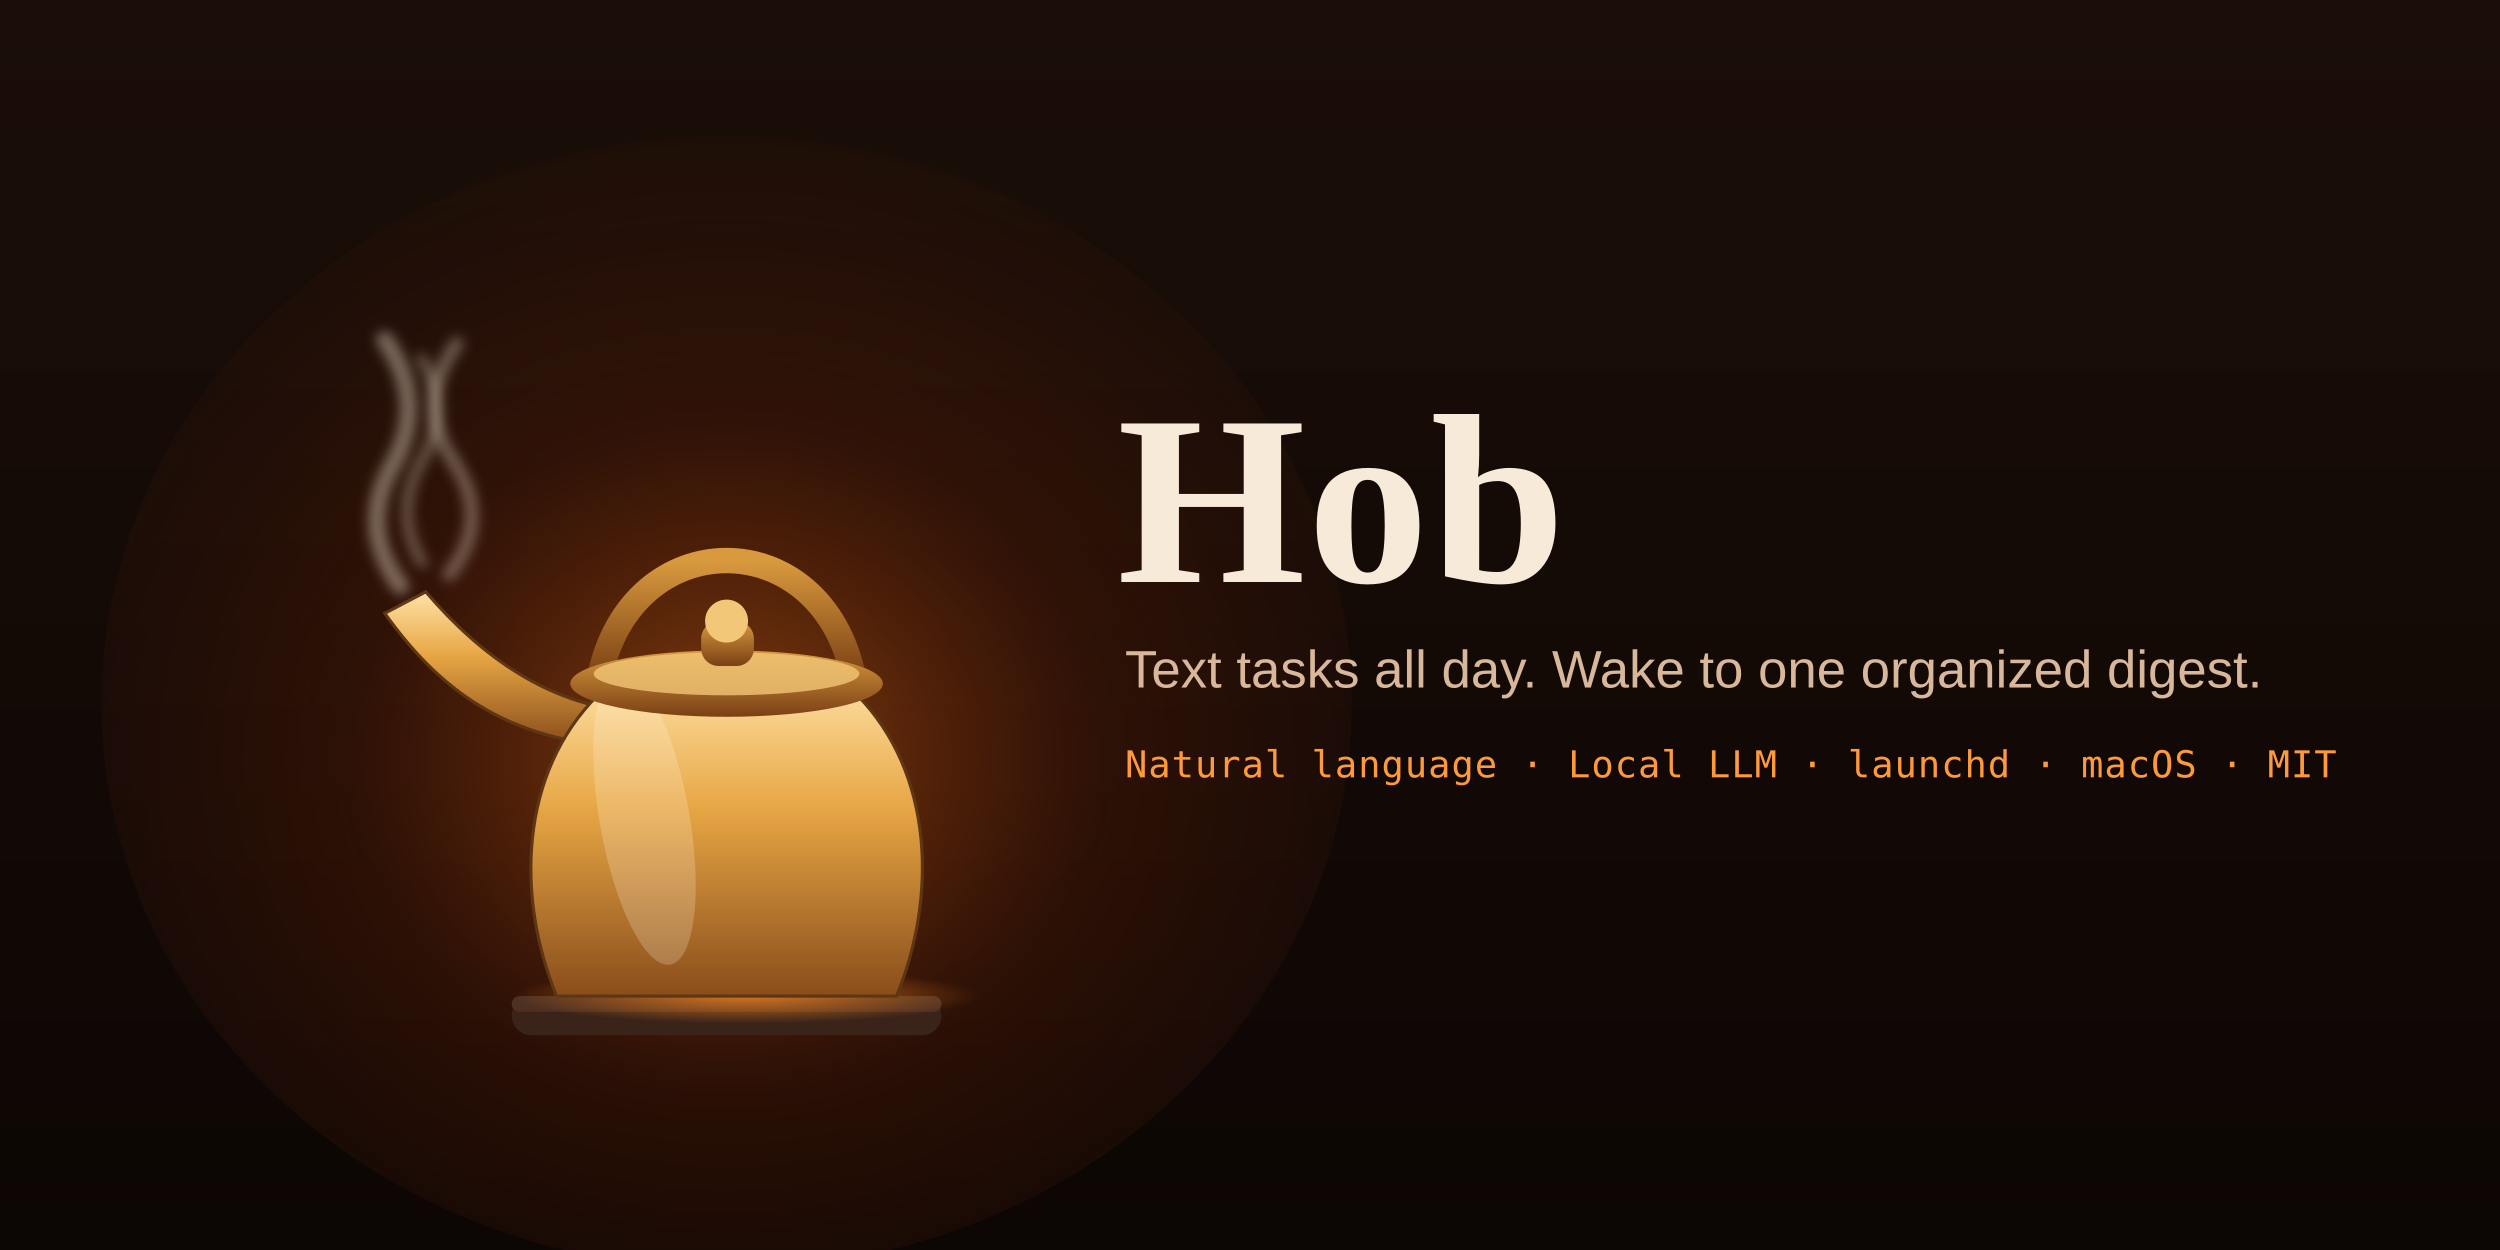
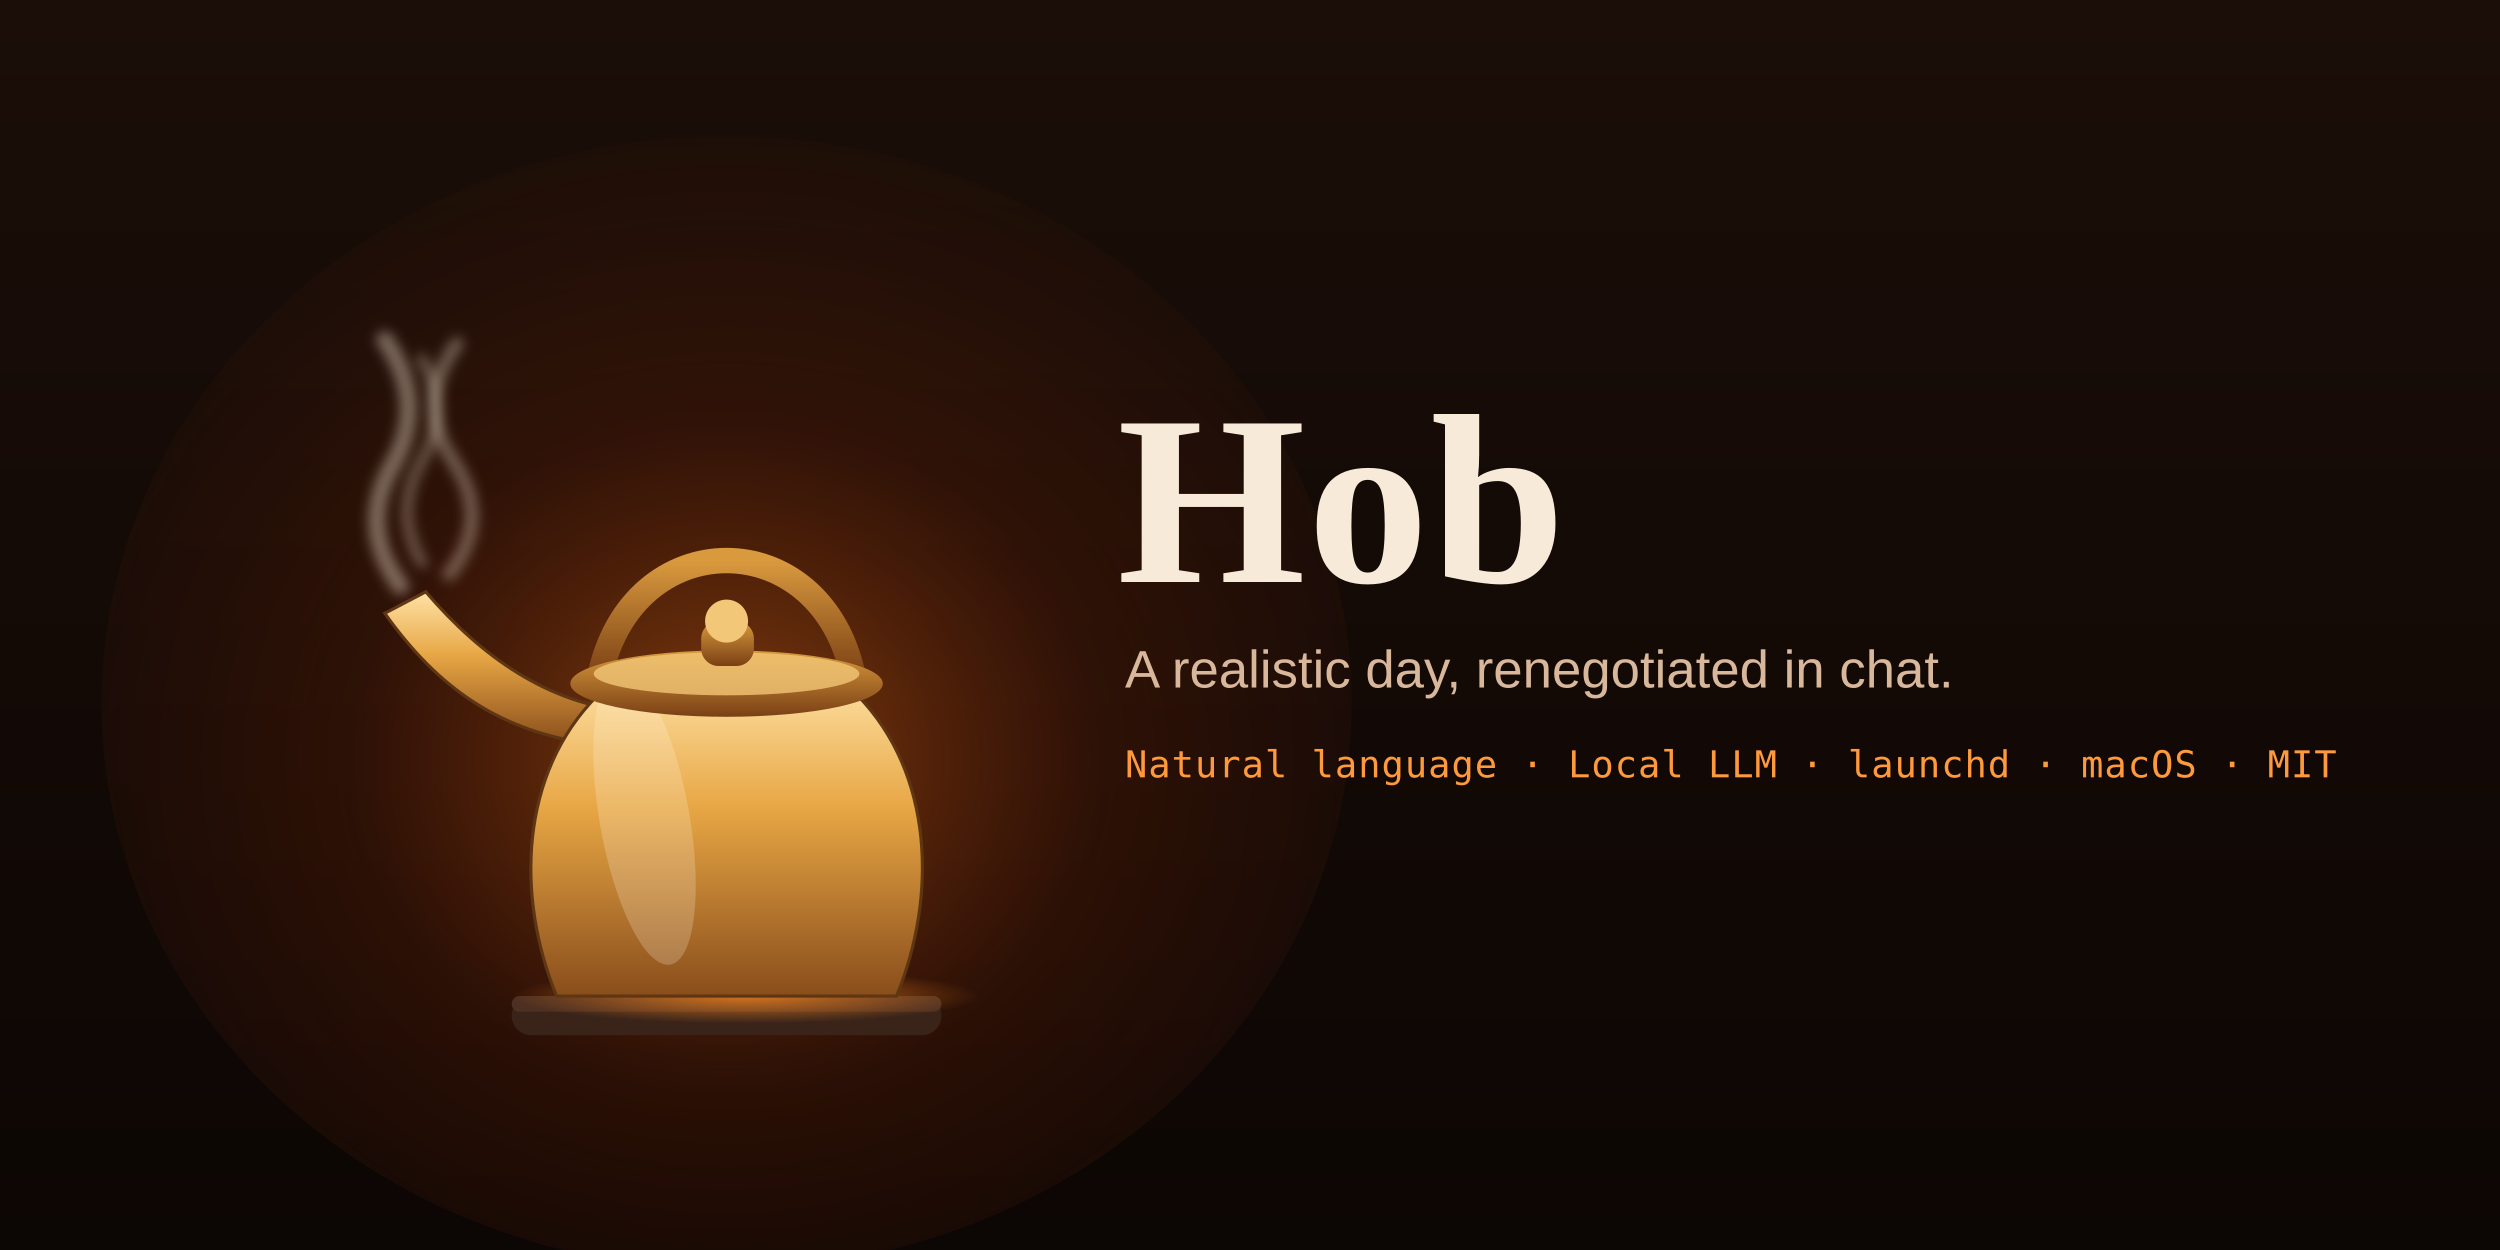
<svg xmlns="http://www.w3.org/2000/svg" viewBox="0 0 1280 640" width="1280" height="640" role="img" aria-labelledby="t d">
  <defs>
    <linearGradient id="bg" x1="0" y1="0" x2="0" y2="1">
      <stop offset="0" stop-color="#1b0e08" />
      <stop offset="1" stop-color="#0c0604" />
    </linearGradient>
    <radialGradient id="glow" cx="0.5" cy="0.55" r="0.6">
      <stop offset="0" stop-color="#ff7a18" stop-opacity="0.5" />
      <stop offset="0.5" stop-color="#c43c0a" stop-opacity="0.15" />
      <stop offset="1" stop-color="#c43c0a" stop-opacity="0" />
    </radialGradient>
    <radialGradient id="emberGlow" cx="0.5" cy="0.5" r="0.5">
      <stop offset="0" stop-color="#ff8a1e" stop-opacity="0.75" />
      <stop offset="1" stop-color="#ff8a1e" stop-opacity="0" />
    </radialGradient>
    <linearGradient id="kettle" x1="0" y1="0" x2="0" y2="1">
      <stop offset="0" stop-color="#ffe2a6" />
      <stop offset="0.42" stop-color="#e7a644" />
      <stop offset="1" stop-color="#894d1b" />
    </linearGradient>
    <linearGradient id="brassDark" x1="0" y1="0" x2="0" y2="1">
      <stop offset="0" stop-color="#d99a3e" />
      <stop offset="1" stop-color="#7a4014" />
    </linearGradient>
    <filter id="soft" x="-60%" y="-60%" width="220%" height="220%">
      <feGaussianBlur stdDeviation="3" />
    </filter>
  </defs>
  <rect x="0" y="0" width="1280" height="640" fill="url(#bg)" />
  <ellipse cx="372" cy="360" rx="320" ry="290" fill="url(#glow)" />
  <rect x="262" y="510" width="220" height="20" rx="10" fill="#3a241a" />
  <rect x="262" y="510" width="220" height="8" rx="4" fill="#4d3022" />
  <ellipse cx="382" cy="510" rx="120" ry="14" fill="url(#emberGlow)" />
  <g fill="#ffb24a" filter="url(#soft)">
    <circle cx="304" cy="476" r="4" />
    <circle cx="452" cy="462" r="3" />
    <circle cx="360" cy="436" r="3.4" />
    <circle cx="300" cy="502" r="2.6" />
  </g>
  <g>
    <path d="M307,347 C323,267 421,267 437,347" fill="none" stroke="url(#brassDark)" stroke-width="13" stroke-linecap="round" />
    <path d="M304,381 C256,375 224,352 197,314 L218,303 C247,337 281,360 321,364 Z" fill="url(#kettle)" stroke="#5e3614" stroke-width="1.6" />
    <path d="M285,510 C264,459 266,396 306,356 C321,341 423,341 439,356 C478,396 480,459 459,510 Z" fill="url(#kettle)" stroke="#5e3614" stroke-width="1.6" />
    <ellipse cx="330" cy="419" rx="23" ry="76" fill="#fff6e2" opacity="0.22" transform="rotate(-10 330 419)" />
    <ellipse cx="372" cy="350" rx="80" ry="17" fill="url(#brassDark)" />
    <ellipse cx="372" cy="345" rx="68" ry="11" fill="#f2c777" opacity="0.8" />
    <rect x="359" y="318" width="27" height="23" rx="9" fill="url(#brassDark)" />
    <circle cx="372" cy="318" r="11" fill="#f2c777" />
  </g>
  <g fill="none" stroke="#f3e6d2" stroke-linecap="round" filter="url(#soft)">
    <path d="M205,300 q-22,-30 -4,-62 q18,-32 -4,-64" stroke-width="9" opacity="0.40" />
    <path d="M230,294 q22,-28 2,-58 q-20,-30 2,-60" stroke-width="7" opacity="0.34" />
    <path d="M216,288 q-15,-26 0,-52 q15,-26 0,-52" stroke-width="6" opacity="0.30" />
  </g>
  <g transform="translate(572 0)">
    <text x="0" y="298" font-family="Georgia, 'Iowan Old Style', 'Times New Roman', serif" font-size="124" font-weight="700" fill="#f7ead8" letter-spacing="1">Hob</text>
-     <text x="4" y="352" font-family="-apple-system, 'Helvetica Neue', Arial, sans-serif" font-size="27" fill="#d8b79b">Text tasks all day. Wake to one organized digest.</text>
+     <text x="4" y="352" font-family="-apple-system, 'Helvetica Neue', Arial, sans-serif" font-size="27" fill="#d8b79b">A realistic day, renegotiated in chat.</text>
    <text x="4" y="398" font-family="ui-monospace, 'SF Mono', Menlo, monospace" font-size="19" fill="#ff9a3c" letter-spacing="0.5">Natural language · Local LLM · launchd · macOS · MIT</text>
  </g>
</svg>
